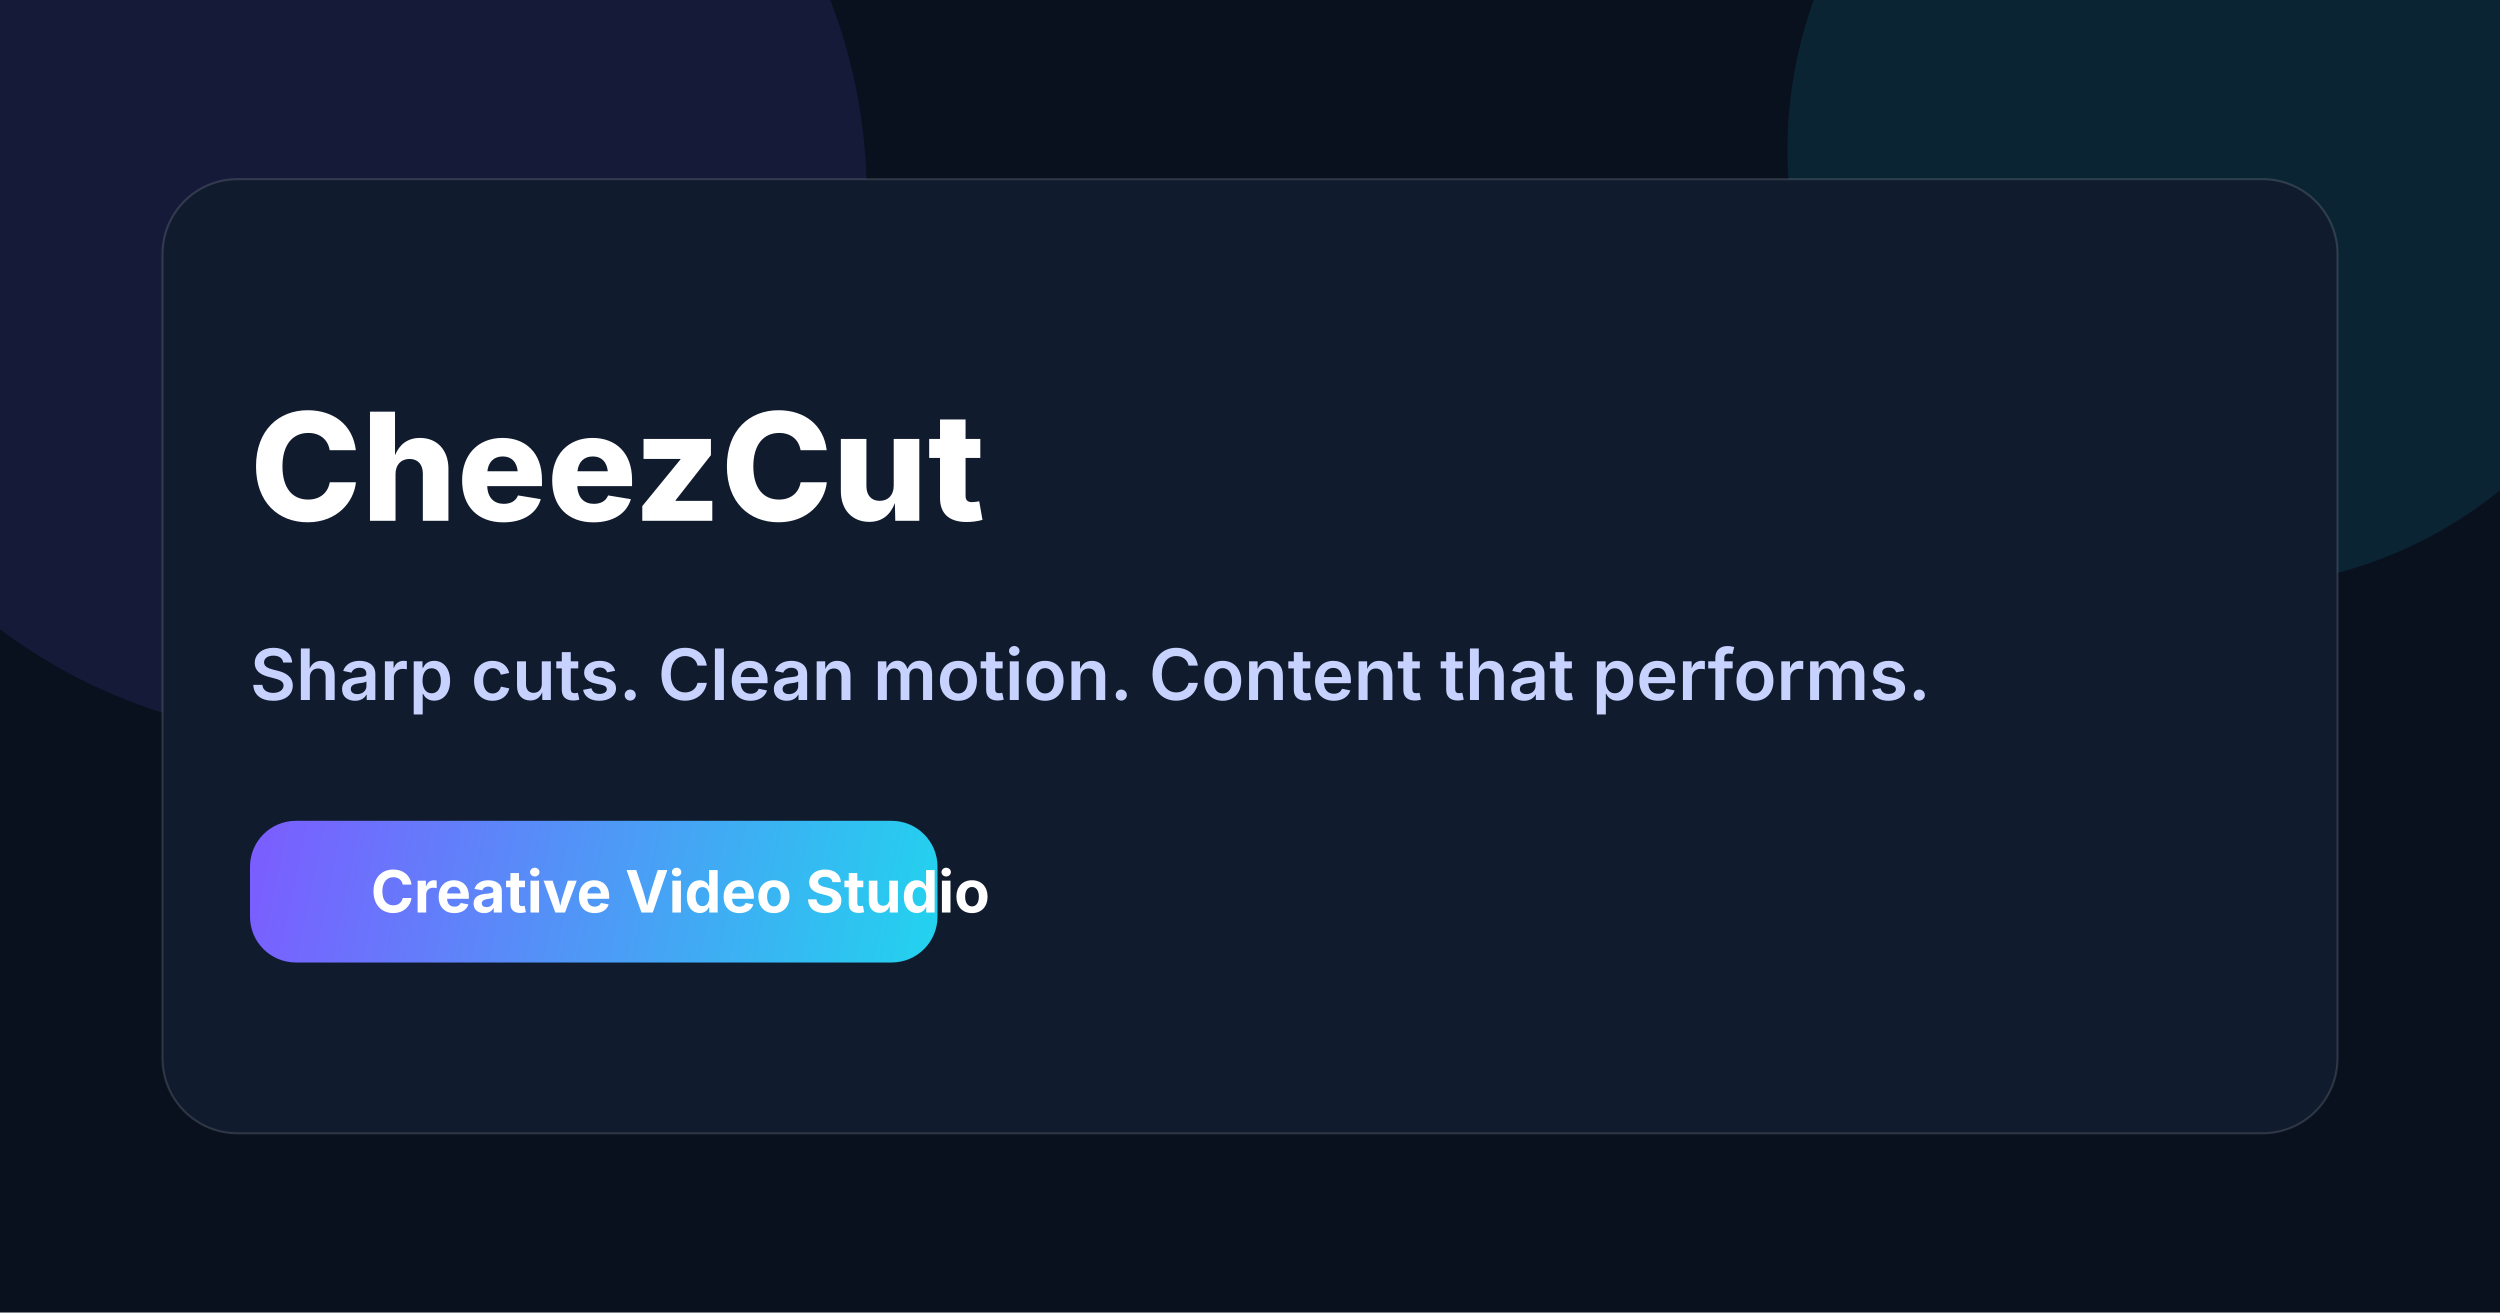
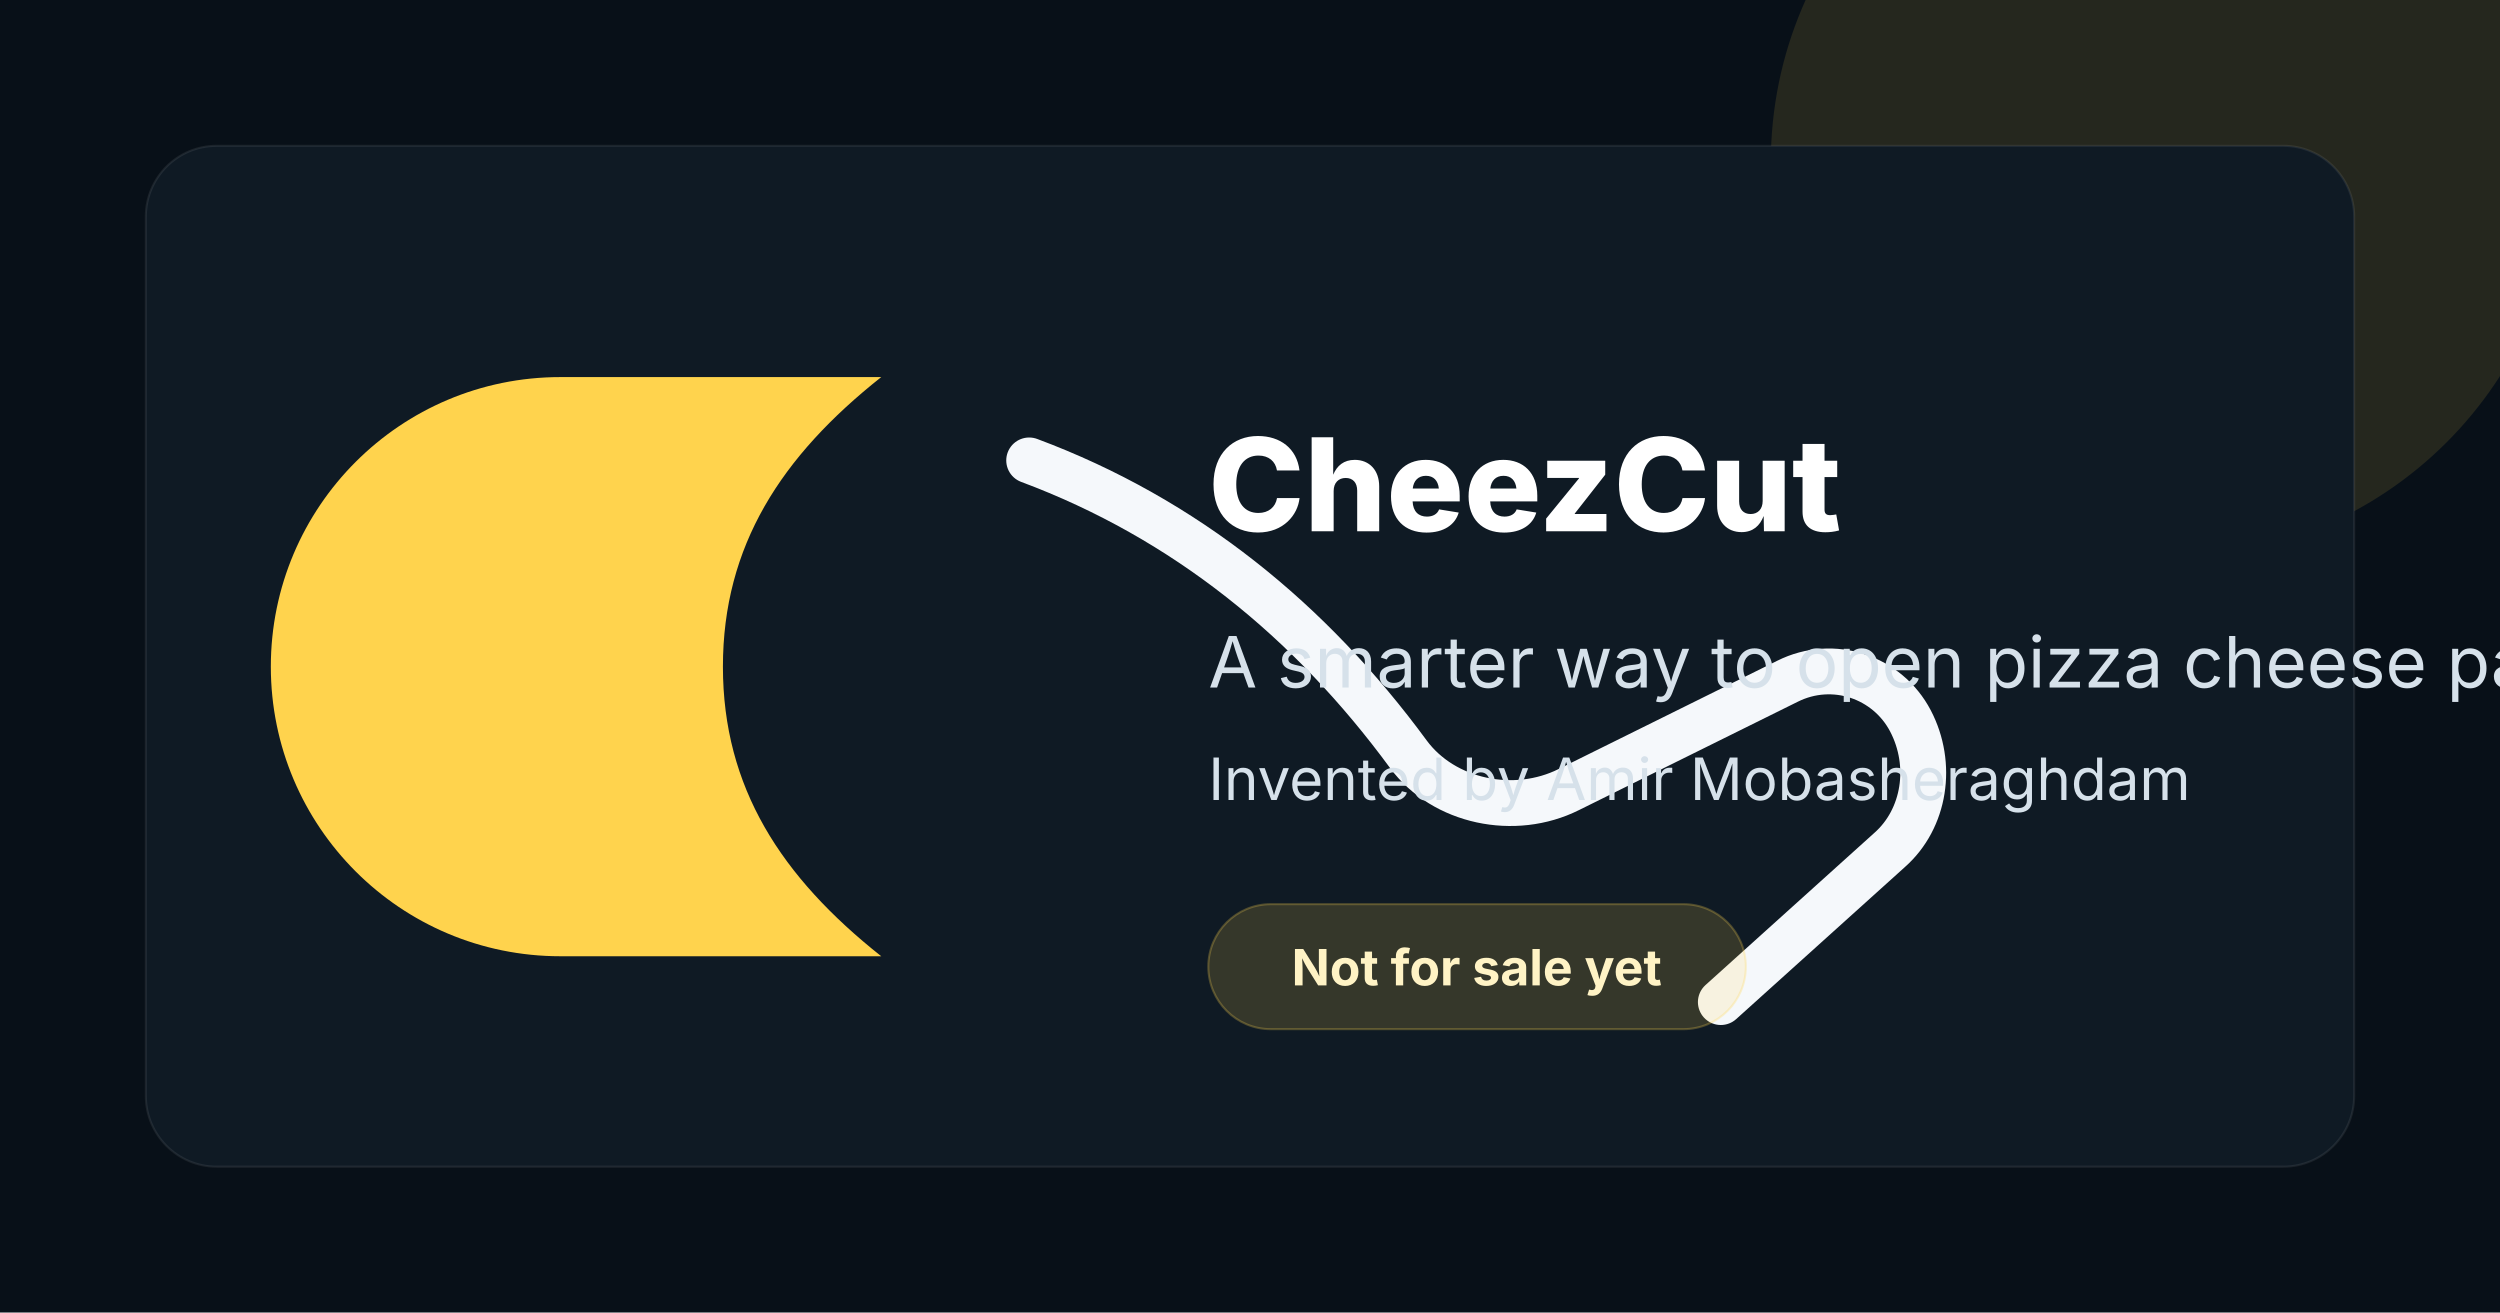
<svg xmlns="http://www.w3.org/2000/svg" width="1200" height="630" viewBox="0 0 1200 630" fill="none">
-   <rect width="1200" height="630" fill="#09111F" />
-   <circle cx="156" cy="94" r="260" fill="#7C5CFF" fill-opacity="0.12" />
-   <circle cx="1068" cy="72" r="210" fill="#22D3EE" fill-opacity="0.1" />
-   <rect x="78" y="86" width="1044" height="458" rx="36" fill="#101B2E" stroke="rgba(255,255,255,0.14)" />
-   <text x="120" y="250" fill="white" font-family="Inter, Arial, sans-serif" font-size="72" font-weight="800">CheezCut</text>
-   <text x="120" y="336" fill="#C7D2FE" font-family="Inter, Arial, sans-serif" font-size="34" font-weight="600">Sharp cuts. Clean motion. Content that performs.</text>
-   <rect x="120" y="394" width="330" height="68" rx="22" fill="url(#paint0_linear)" />
-   <text x="178" y="438" fill="white" font-family="Inter, Arial, sans-serif" font-size="28" font-weight="700">Creative Video Studio</text>
-   <defs>
-     <linearGradient id="paint0_linear" x1="120" y1="394" x2="450" y2="462" gradientUnits="userSpaceOnUse">
-       <stop stop-color="#7C5CFF" />
-       <stop offset="1" stop-color="#22D3EE" />
-     </linearGradient>
-   </defs>
+   <rect width="1200" height="630" fill="#081018" />
+   <circle cx="1040" cy="78" r="190" fill="#FFD34D" fill-opacity="0.12" />
+   <rect x="70" y="70" width="1060" height="490" rx="34" fill="#0F1A24" stroke="rgba(255,255,255,0.08)" />
+   <path d="M130 320C130 243.232 192.232 181 269 181H423C375 219 347 262 347 320C347 378 375 421 423 459H269C192.232 459 130 396.768 130 320Z" fill="#FFD34D" />
+   <path d="M494 221C569 249 629 298 676 362C693 385 727 392 753 379L858 327C880 316 906 325 917 346C928 367 924 393 907 408L826 481" stroke="#F5F8FB" stroke-width="22" stroke-linecap="round" />
+   <text x="580" y="255" fill="#FFFFFF" font-family="Inter, Arial, sans-serif" font-size="62" font-weight="800">CheezCut</text>
+   <text x="580" y="330" fill="#D6E1EA" font-family="Inter, Arial, sans-serif" font-size="34">A smarter way to open pizza cheese packaging</text>
+   <text x="580" y="384" fill="#D6E1EA" font-family="Inter, Arial, sans-serif" font-size="28">Invented by Amir Mobasheraghdam</text>
+   <rect x="580" y="434" width="258" height="60" rx="30" fill="rgba(255,211,77,0.16)" stroke="rgba(255,211,77,0.26)" />
+   <text x="620" y="473" fill="#FFF3C5" font-family="Inter, Arial, sans-serif" font-size="24" font-weight="700">Not for sale yet</text>
</svg>
